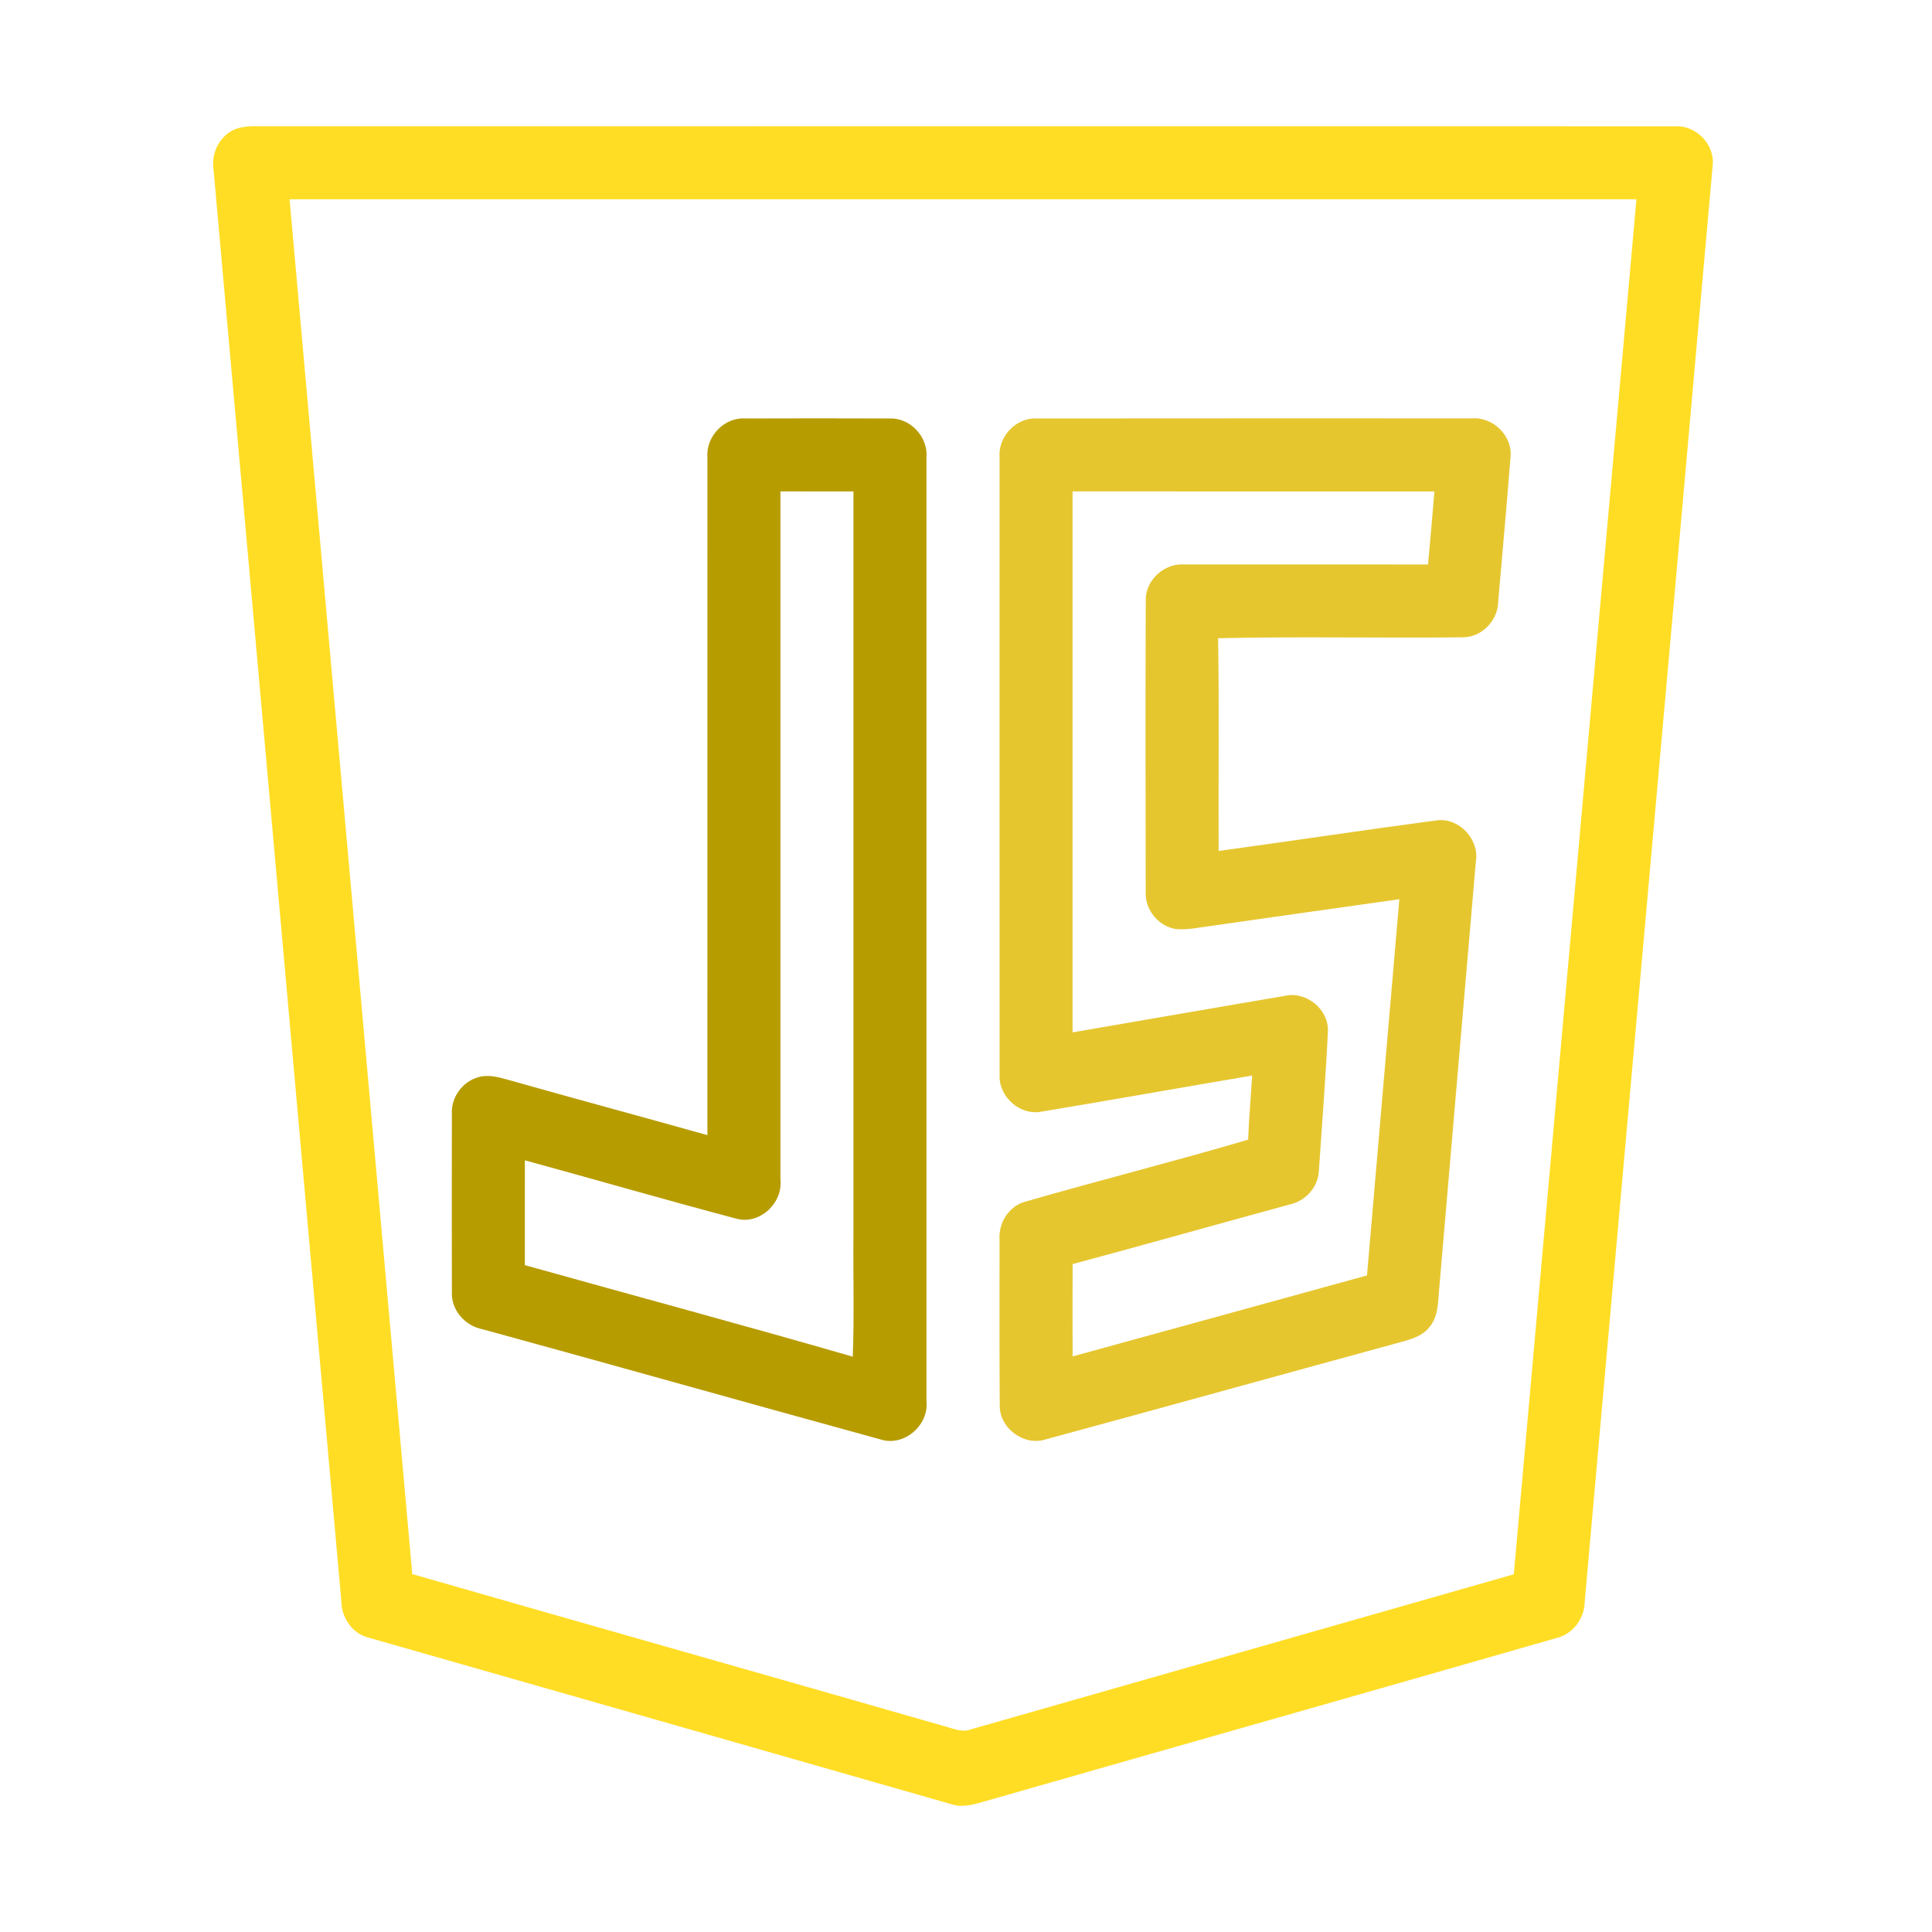
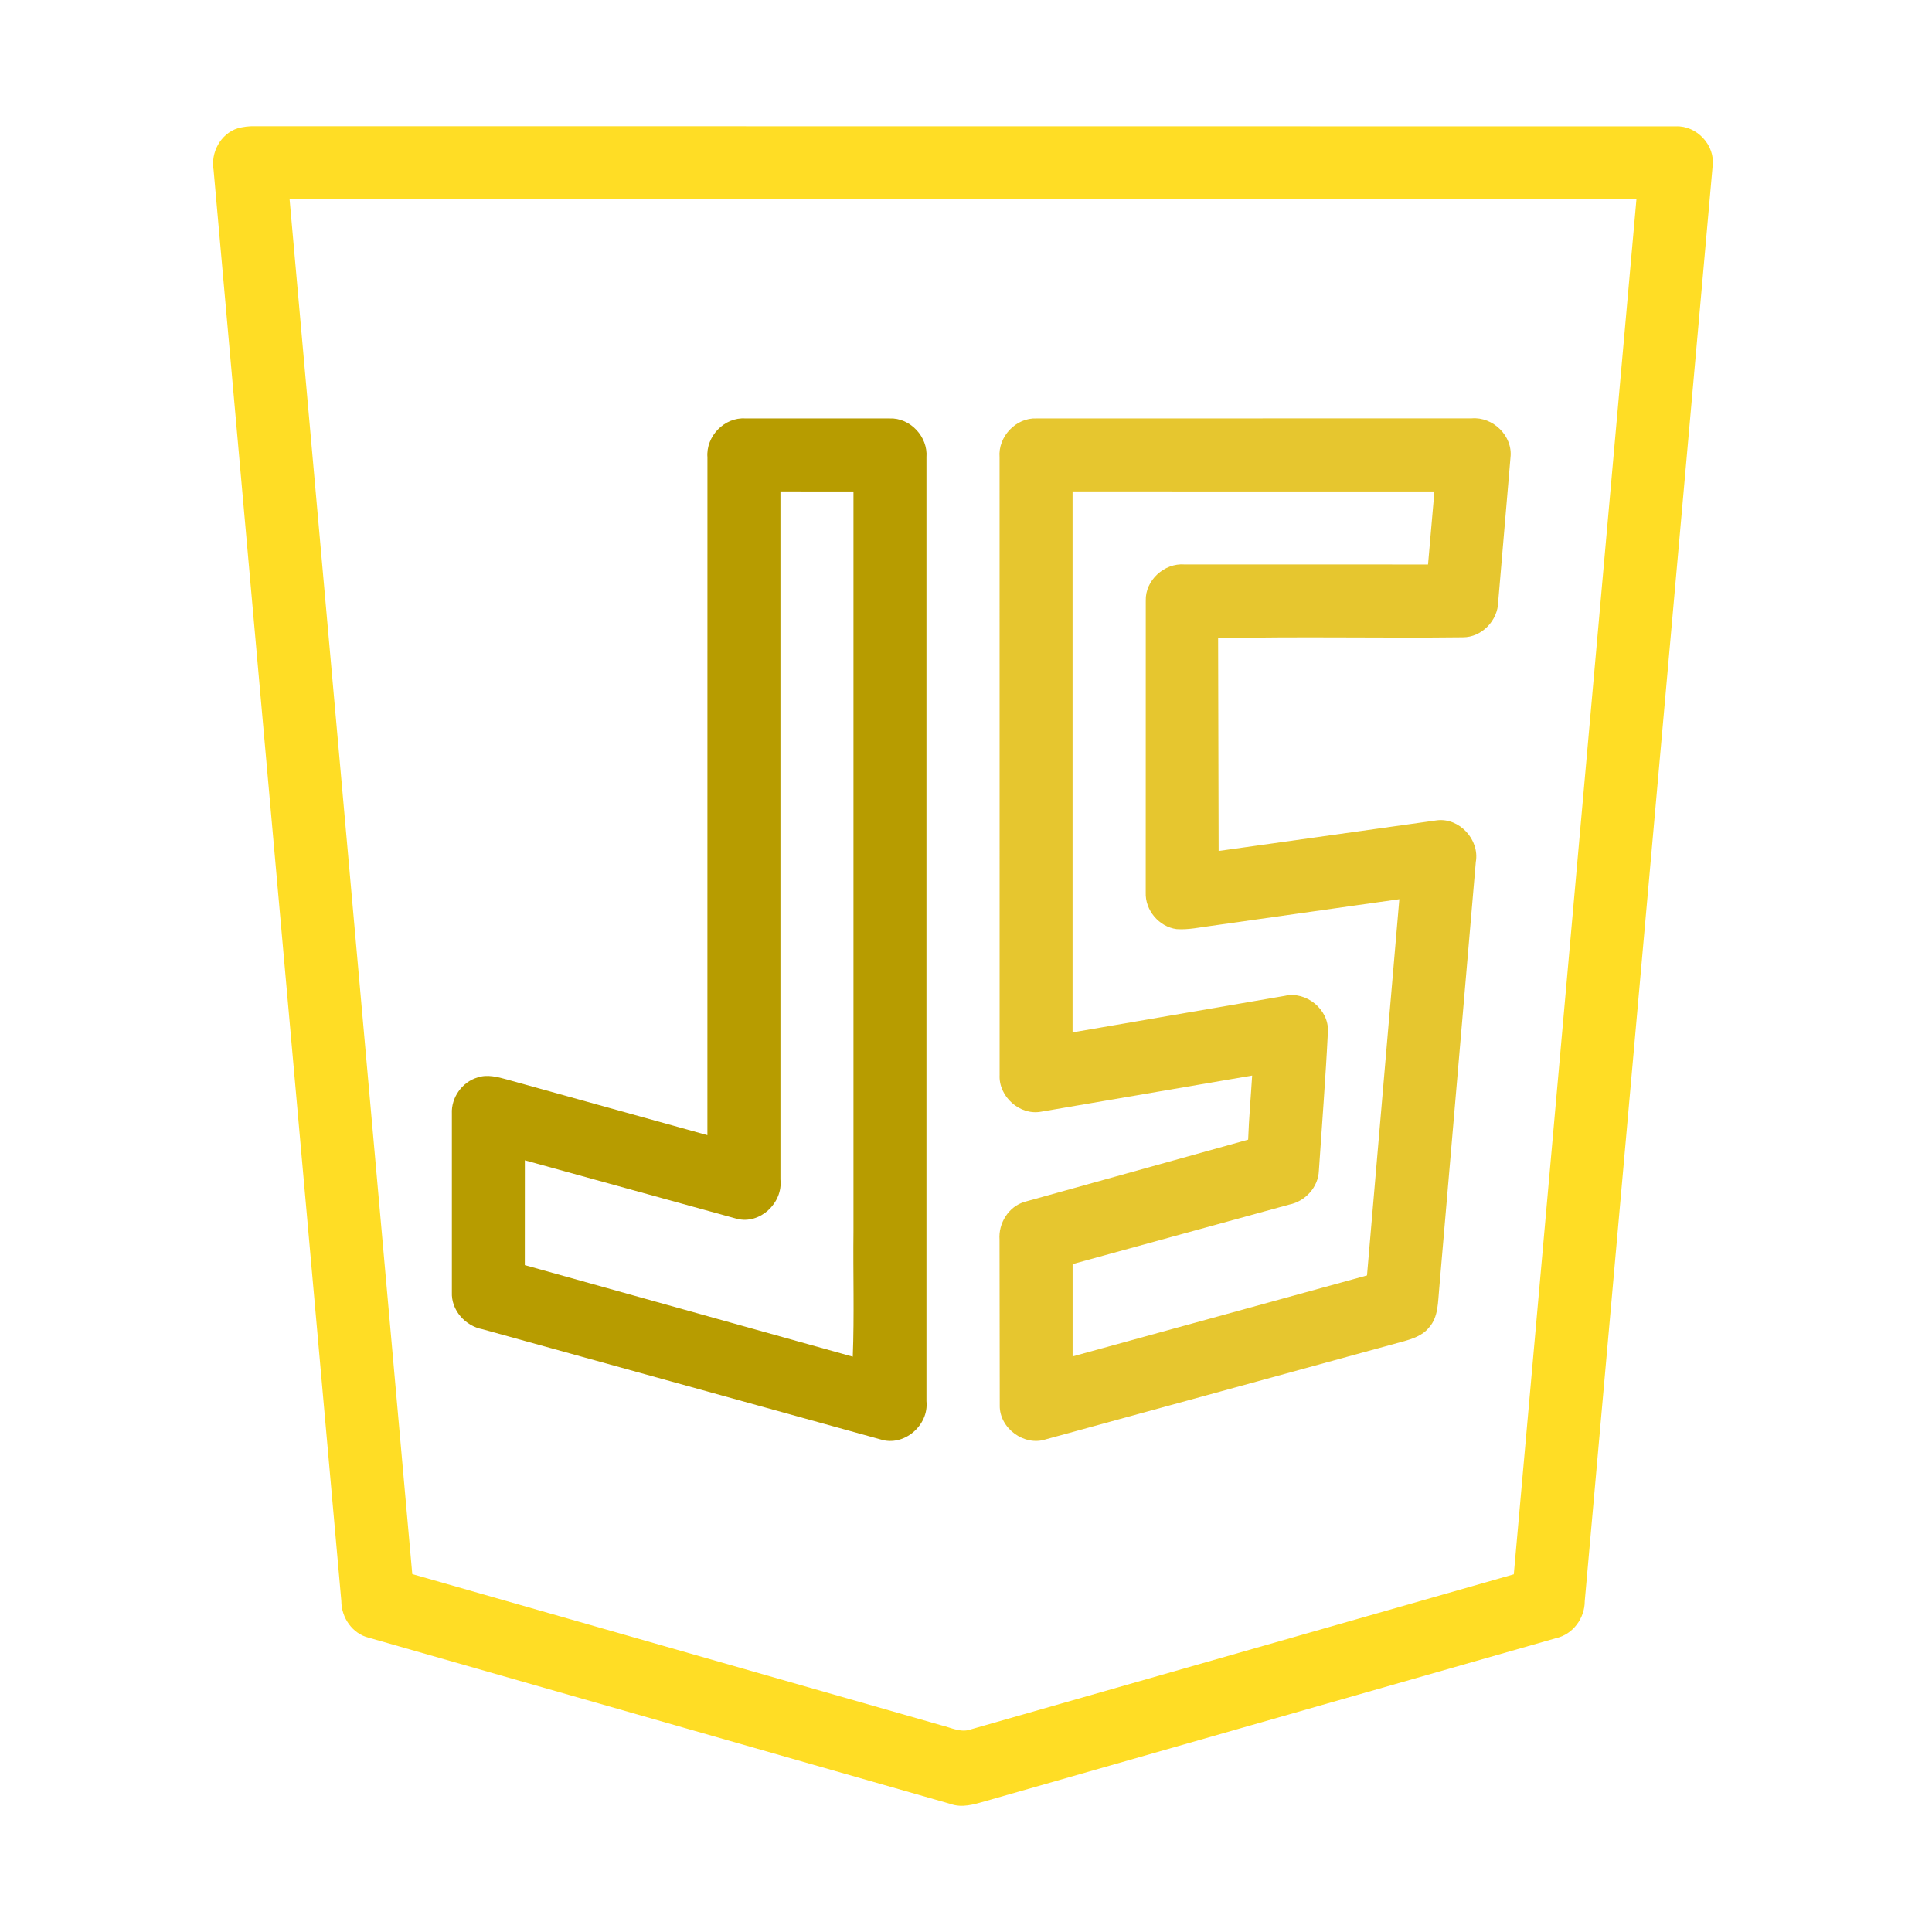
- <svg xmlns="http://www.w3.org/2000/svg" version="1.1" id="Layer_1" x="0px" y="0px" width="3000px" height="3000px" viewBox="0 0 3000 3000" enable-background="new 0 0 3000 3000" xml:space="preserve">
-   <g>
-     <path fill="#FFDD25" d="M369.076,199.206c8.636-2.36,17.484-3.441,26.462-3.236c735.506,0.271,1471.092-0.205,2206.541,0.204   c32.598-1.555,61.629,29.428,57.237,61.966c-65.748,742.666-132.573,1485.267-198.526,2228.01   c0.065,26.594-18.287,51.709-44.615,57.576c-295.458,84.919-591.323,168.691-886.862,253.34   c-17.205,4.926-35.438,10.463-53.053,4.187c-301.127-86.197-602.333-172.264-903.525-258.198   c-25.656-6.21-42.73-31.326-42.73-57.18c-66.02-740.57-132.172-1481.153-198.33-2221.723   C326.821,237.012,342.477,207.709,369.076,199.206z M449.671,309.439c63.392,711.617,127.109,1423.168,190.499,2134.786   c273.79,78.711,547.989,156.272,821.852,234.916c14.912,3.573,30.508,12.012,46.033,6.072   c280.883-80.194,561.691-160.459,842.574-240.646c63.384-711.755,127.037-1423.444,190.427-2135.127   C1843.955,309.439,1146.773,309.439,449.671,309.439z" />
-   </g>
-   <g>
-     <path fill="#B79C00" d="M1098.512,710.139c-2.63-32.465,26.258-62.644,59.065-60.35c74.59-0.198,149.187-0.33,223.704,0   c32.063-1.345,59.882,28.491,57.311,60.285c0.066,488.521,0.066,977.033,0,1465.627c4.049,37.463-34.964,71.281-71.418,59.402   c-205.951-56.437-411.426-114.552-617.383-170.922c-27.206-4.988-49.409-29.564-48.13-57.777   c-0.197-92.343-0.197-184.758,0-277.172c-1.213-24.971,15.927-49.137,39.895-56.165c15.058-5.128,30.984-0.87,45.697,3.178   c103.622,29.362,207.572,57.246,311.193,86.402C1098.512,1411.836,1098.447,1061.018,1098.512,710.139z M1211.852,763.061   c0,356.152,0,712.297,0,1068.441c4.112,36.112-31.523,70.207-67.504,61.09c-110.102-29.091-219.451-60.892-329.348-90.859   c-0.139,54.272-0.066,108.547-0.066,162.745c169.701,47.529,339.948,93.16,509.246,142.166   c2.492-64.734,0.33-129.602,1.075-194.409c0-383.078,0-766.094,0-1149.101C1287.456,762.995,1249.648,763.061,1211.852,763.061z" />
-   </g>
-   <g>
-     <path fill="#E6C62F" d="M1552.136,710.139c-2.638-31.925,25.313-61.833,57.509-60.35c225.193-0.33,450.387-0.066,675.571-0.132   c33.015-2.834,64.063,27.337,60.279,60.621c-5.869,74.795-12.757,149.45-19.104,224.172c-0.468,29.03-25.513,55.288-54.938,55.148   c-126.643,1.49-253.414-1.477-379.982,1.425c1.826,110.095,0.276,220.262,0.812,330.356   c113.067-15.524,225.931-32.539,339.063-47.588c34.906-4.252,66.43,30.238,60.285,64.668   c-18.703,220.604-38.068,441.203-56.771,661.867c-2.155,20.792-0.942,44.549-15.998,61.161   c-10.127,12.684-26.191,17.681-41.175,21.8c-184.552,50.291-368.907,101.655-553.592,151.678   c-33.686,11.272-72.303-17.211-71.689-52.579c-0.744-85.802-0.137-171.663-0.336-257.462   c-1.893-25.444,14.041-51.502,39.013-58.722c115.362-33.282,231.871-62.578,347.034-96.533c1.214-33.212,4.187-66.356,6.21-99.568   c-109.351,18.498-218.574,38.003-327.931,56.165c-33.213,6.006-65.946-23.758-64.193-57.18   C1551.932,1349.462,1552.136,1029.771,1552.136,710.139z M1665.475,763.061c0,280,0,560.006,0,840.012   c109.829-18.906,219.588-38.075,329.479-56.704c33.211-7.767,68.648,20.995,67.027,55.214   c-3.507,72.164-9.241,144.328-14.041,216.419c-1.009,25.513-21.121,47.45-45.895,52.446   c-112.198,30.654-224.186,62.244-336.508,92.416c-0.139,47.791-0.139,95.585,0,143.372   c152.351-41.913,304.845-83.7,457.131-125.752c16.809-194.75,33.553-389.493,50.225-584.179   c-97.2,13.712-194.407,27.41-291.614,41.319c-18.022,2.294-36.046,6.474-54.272,5.129c-27.338-3.579-49.078-29.435-47.932-56.976   c-0.264-151.006-0.469-302.077,0.072-453.147c-0.942-31.59,28.828-58.591,60.147-56.165c126.025,0,252.12-0.064,378.153,0.066   c3.574-37.799,6.68-75.598,9.916-113.396C2040.043,762.995,1852.794,763.061,1665.475,763.061z" />
-   </g>
+ <svg xmlns="http://www.w3.org/2000/svg" width="3000" height="3000">
+   <path fill="#ffdd25" d="M369.076 199.206a92.04 92.04 0 0 1 26.462-3.236l2206.541.204c32.598-1.555 61.629 29.428 57.237 61.966L2460.79 2486.15c.065 26.594-18.287 51.709-44.615 57.576l-886.862 253.34c-17.205 4.926-35.438 10.463-53.053 4.187l-903.525-258.198c-25.656-6.21-42.73-31.326-42.73-57.18L331.675 264.152c-4.854-27.14 10.802-56.443 37.401-64.946zm80.595 110.233L640.17 2444.225l821.852 234.916c14.912 3.573 30.508 12.012 46.033 6.072l842.574-240.646L2541.056 309.44l-2091.385-.001z" />
+   <path fill="#b79c00" d="M1098.512 710.139c-2.63-32.465 26.258-62.644 59.065-60.35h223.704c32.063-1.345 59.882 28.491 57.311 60.285v1465.627c4.049 37.463-34.964 71.281-71.418 59.402l-617.383-170.922c-27.206-4.988-49.409-29.564-48.13-57.777v-277.172c-1.213-24.971 15.927-49.137 39.895-56.165 15.058-5.128 30.984-.87 45.697 3.178l311.193 86.402.066-1052.508zm113.34 52.922v1068.441c4.112 36.112-31.523 70.207-67.504 61.09L815 1801.733l-.066 162.745 509.246 142.166c2.492-64.734.33-129.602 1.075-194.409V763.134l-113.403-.073z" />
+   <path fill="#e6c62f" d="M1552.136 710.139c-2.638-31.925 25.313-61.833 57.509-60.35l675.571-.132c33.015-2.834 64.063 27.337 60.279 60.621l-19.104 224.172c-.468 29.03-25.513 55.288-54.938 55.148-126.643 1.49-253.414-1.477-379.982 1.425l.812 330.356 339.063-47.588c34.906-4.252 66.43 30.238 60.285 64.668l-56.771 661.867c-2.155 20.792-.942 44.549-15.998 61.161-10.127 12.684-26.191 17.681-41.175 21.8l-553.592 151.678c-33.686 11.272-72.303-17.211-71.689-52.579l-.336-257.462c-1.893-25.444 14.041-51.502 39.013-58.722l347.034-96.533c1.214-33.212 4.187-66.356 6.21-99.568l-327.931 56.165c-33.213 6.006-65.946-23.758-64.193-57.18l-.067-958.947zm113.339 52.922v840.012l329.479-56.704c33.211-7.767 68.648 20.995 67.027 55.214-3.507 72.164-9.241 144.328-14.041 216.419-1.009 25.513-21.121 47.45-45.895 52.446l-336.508 92.416v143.372l457.131-125.752 50.225-584.179-291.614 41.319c-18.022 2.294-36.046 6.474-54.272 5.129-27.338-3.579-49.078-29.435-47.932-56.976l.072-453.147c-.942-31.59 28.828-58.591 60.147-56.165l378.153.066 9.916-113.396-561.888-.074z" />
</svg>
